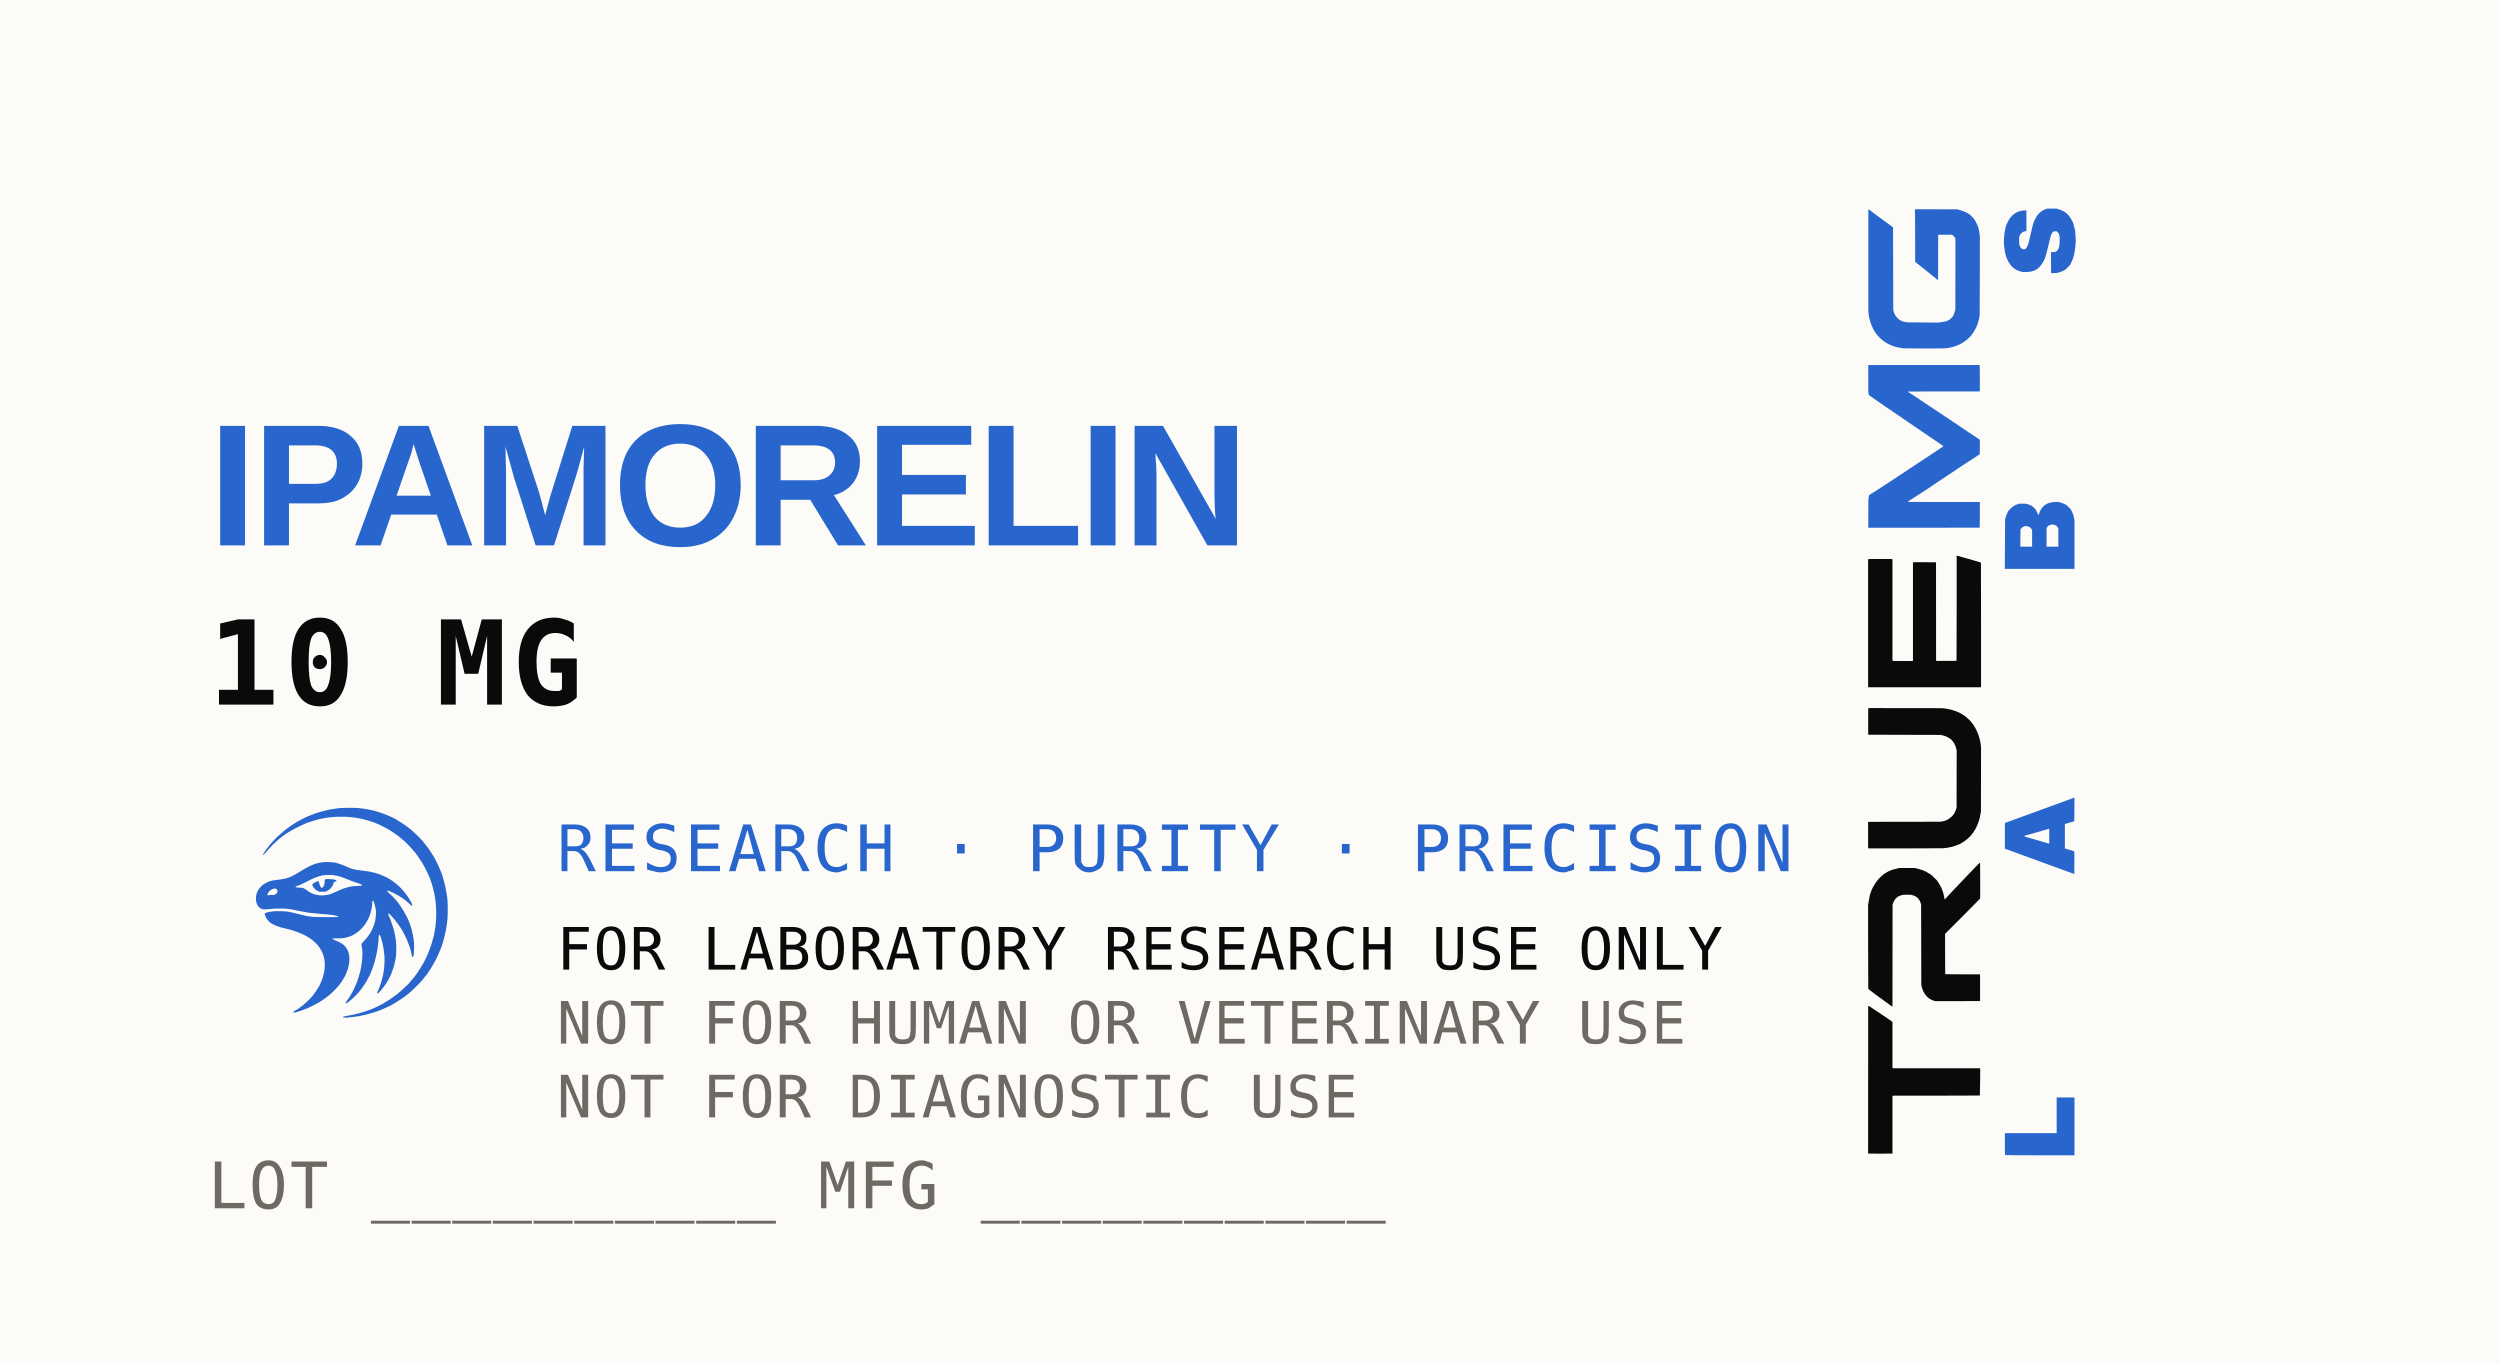
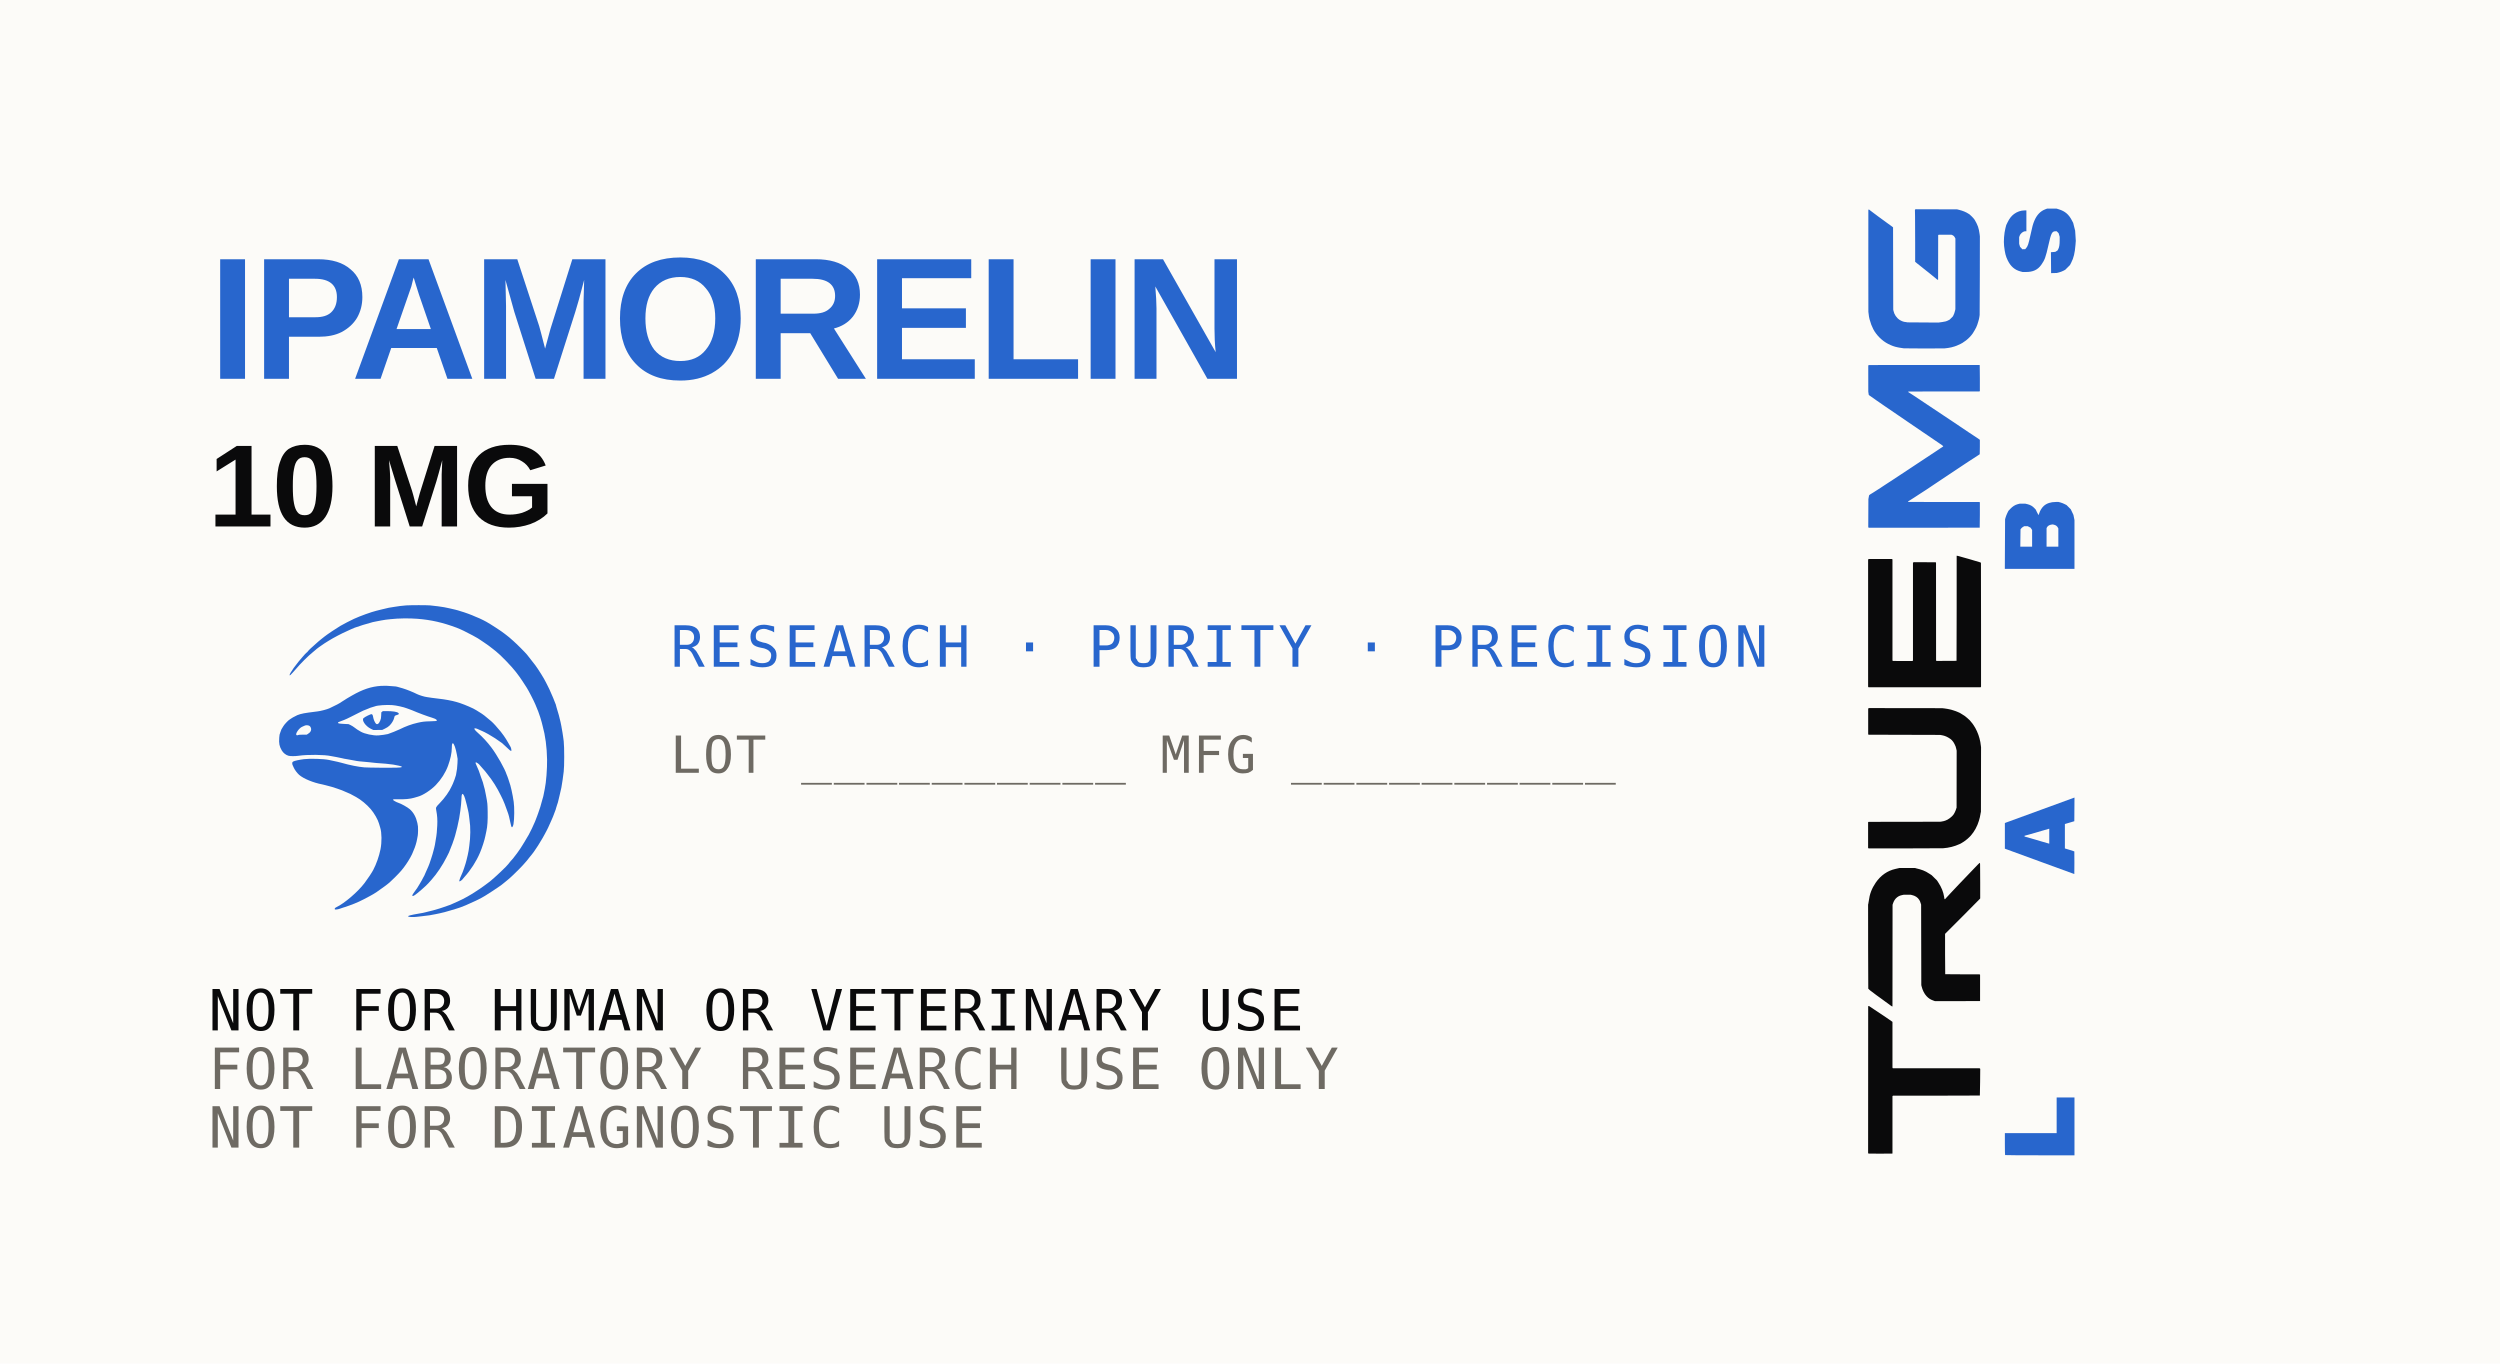
<svg xmlns="http://www.w3.org/2000/svg" width="66.0mm" height="36.0mm" viewBox="0 0 66.0 36.0">
  <rect x="0" y="0" width="66.0" height="36.0" fill="#FCFBF8" />
  <g transform="translate(49.30,30.50) rotate(-90) scale(0.004437)">
    <g transform="translate(0,681) scale(0.025,-0.025)" stroke="none">
      <g fill="#0A0A0B">
        <path d="M465 27020 l-58 -59 -15 -2770 c-8 -1524 0 -2802 18 -2841 l33 -70 6816 0 6815 0 61 -61 61 -61 -3 -10322 c-2 -5867 12 -10336 32 -10355 19 -18 1457 -45 3195 -61 l3160 -28 70 77 70 78 0 10325 0 10325 77 42 78 41 5439 0 5440 0 86 110 c125 160 843 1198 1065 1538 295 455 724 1099 1709 2569 l910 1356 -12 104 -12 103 -17488 9 -17488 9 -59 -58z" />
        <path d="M39653 27037 c-49 -18 -221 -200 -384 -405 -458 -576 -1855 -2468 -2161 -2925 -179 -268 -743 -1037 -1416 -1929 -166 -221 -278 -407 -266 -440 l22 -57 12086 -12 12086 -12 278 -88 c640 -203 1152 -536 1485 -965 307 -395 445 -712 569 -1304 l66 -320 0 -800 0 -800 -66 -300 c-181 -812 -569 -1408 -1152 -1768 -273 -168 -352 -202 -789 -341 l-351 -111 -9580 -21 -9580 -22 -300 -72 c-898 -215 -1753 -647 -2317 -1169 -555 -514 -833 -960 -1109 -1776 l-74 -220 -9 -5315 c-6 -2923 5 -5341 24 -5374 l33 -60 3113 -1 3113 0 48 65 47 66 6 4063 c3 2235 15 4080 27 4100 13 21 2011 36 4813 36 l4790 0 4138 -4134 c2275 -2274 4176 -4155 4224 -4180 l88 -46 3836 0 c2110 0 4003 12 4207 26 l369 26 19 50 c22 57 -449 537 -1427 1453 -693 648 -3219 3069 -3680 3525 -144 143 -513 492 -821 776 -307 284 -765 716 -1018 960 -460 444 -678 647 -1334 1239 l-350 316 13 64 12 65 180 30 c98 16 287 47 419 68 1108 179 2211 624 3280 1324 l560 366 620 626 620 626 263 400 c457 695 732 1203 890 1648 218 612 370 1114 408 1352 14 88 56 250 92 360 l67 200 0 1860 0 1860 -67 280 c-37 154 -105 451 -152 660 -425 1916 -1544 3522 -3281 4711 -1373 939 -2719 1447 -4380 1652 -176 22 -437 66 -580 99 l-260 59 -9960 -6 c-5478 -3 -9999 -20 -10047 -38z" />
        <path d="M73081 27003 l-41 -78 3 -8632 c2 -4748 18 -8831 36 -9073 101 -1383 432 -2698 970 -3860 66 -143 137 -296 156 -340 20 -44 107 -188 194 -320 88 -132 189 -294 225 -360 209 -379 985 -1283 1459 -1702 967 -852 2219 -1538 3517 -1926 650 -194 1101 -302 1480 -354 165 -23 381 -62 480 -87 l180 -46 7678 -14 7679 -14 341 41 c875 105 996 127 1782 328 1078 274 2363 850 3164 1418 90 64 252 177 360 252 187 130 549 429 780 644 172 160 902 995 1009 1154 55 80 204 315 333 521 129 206 275 440 325 520 50 80 106 181 125 225 20 44 83 188 142 320 184 414 294 707 421 1120 67 220 148 481 179 580 32 99 77 306 101 460 24 154 62 337 84 406 22 69 70 384 107 700 l66 574 11 8700 12 8700 -51 100 -50 100 -3067 0 -3067 0 -52 -52 -52 -52 -24 -8508 -24 -8508 -44 -260 c-110 -664 -270 -1122 -588 -1684 -416 -734 -817 -1122 -1520 -1473 -547 -273 -643 -308 -1159 -424 l-449 -100 -6776 10 -6776 11 -200 71 c-110 39 -290 99 -400 133 -249 78 -763 334 -1012 503 -573 388 -1285 1345 -1482 1993 -23 77 -72 239 -109 360 -36 121 -85 364 -108 540 l-41 320 -14 8515 -13 8515 -45 55 -46 55 -3073 0 -3074 0 -42 -77z" />
        <path d="M111470 27037 l-70 -41 0 -13357 0 -13356 77 -42 78 -41 14699 0 c8085 0 14727 11 14761 23 73 29 147 254 589 1797 45 154 107 361 140 460 63 190 147 481 240 830 105 394 171 630 288 1030 333 1138 450 1584 428 1620 l-25 40 -12447 1 c-6847 0 -12469 14 -12496 31 l-47 30 -13 2367 -12 2367 52 52 52 52 11644 8 11643 7 44 44 44 44 13 2601 14 2601 -64 97 -64 98 -11636 0 -11636 0 -65 65 -65 65 9 2319 10 2320 55 55 56 56 12035 0 12036 0 42 77 41 78 0 2733 0 2734 -61 88 -61 87 -15129 1 -15129 0 -70 -41z" />
      </g>
      <g fill="#2866CD">
        <path d="M149428 26991 l-69 -51 0 -13193 c0 -7256 10 -13210 23 -13230 14 -22 1228 -37 3012 -37 l2990 0 48 48 48 48 0 8485 c0 4667 11 8496 24 8510 51 51 137 -27 250 -225 101 -177 300 -490 866 -1360 66 -102 354 -541 640 -976 286 -435 601 -923 700 -1084 99 -162 321 -503 493 -760 172 -256 505 -753 740 -1103 235 -350 445 -663 467 -695 22 -31 510 -762 1084 -1623 574 -861 1170 -1754 1324 -1985 154 -231 405 -609 558 -840 153 -231 503 -754 776 -1163 274 -408 516 -772 538 -808 22 -36 195 -296 384 -577 189 -282 556 -836 816 -1232 1081 -1646 1205 -1838 1541 -2380 75 -121 155 -233 178 -249 22 -17 800 -30 1727 -30 l1686 -1 119 135 c65 75 217 295 338 490 237 384 977 1507 1354 2055 228 331 2457 3644 2617 3889 44 67 699 1051 1456 2187 757 1135 1423 2135 1480 2222 180 274 1884 2825 1961 2936 156 223 1269 1899 1393 2098 72 114 250 393 396 620 l265 412 64 -13 65 -12 10 -8456 10 -8455 45 -54 45 -54 3045 1 c1675 0 3068 15 3097 33 l52 33 3 9997 c2 5498 1 11430 -2 13183 l-5 3187 -64 64 -64 64 -3106 -3 -3106 -4 -378 -57 -379 -56 -90 -91 c-86 -86 -510 -688 -1208 -1715 -174 -255 -384 -561 -468 -680 -84 -119 -276 -396 -427 -616 -151 -220 -458 -665 -682 -990 -1061 -1535 -1504 -2184 -2993 -4392 -102 -151 -291 -424 -420 -606 -395 -558 -1826 -2658 -2692 -3952 -243 -363 -534 -795 -646 -960 -362 -533 -933 -1370 -1216 -1780 -151 -220 -481 -706 -734 -1080 -645 -958 -666 -976 -803 -710 -42 83 -173 285 -290 450 -117 165 -304 439 -414 609 -110 170 -319 485 -464 700 -262 388 -699 1050 -1710 2591 -288 440 -580 881 -649 980 -69 99 -254 378 -411 620 -158 242 -361 548 -451 680 -281 410 -2516 3790 -2639 3990 -64 104 -235 365 -380 580 -145 214 -333 498 -417 630 -84 132 -354 546 -599 920 -245 374 -615 940 -823 1259 -207 318 -435 660 -505 760 -71 99 -211 316 -313 481 -101 165 -291 462 -420 660 -130 198 -296 457 -368 575 -72 117 -167 271 -211 341 -44 69 -139 228 -212 352 -169 288 -192 306 -474 358 -129 23 -333 61 -454 84 l-220 41 -3341 16 -3341 15 -70 -51z" />
        <path d="M200748 27015 c-12 -12 -199 -36 -415 -54 -432 -34 -1041 -135 -1353 -224 -1056 -300 -1666 -529 -2360 -890 -1428 -741 -2792 -2118 -3512 -3547 -409 -812 -663 -1509 -787 -2160 -25 -132 -70 -357 -100 -500 -79 -379 -135 -742 -162 -1060 -43 -494 -55 -9253 -14 -9700 56 -610 149 -1204 259 -1660 102 -419 325 -1132 377 -1200 16 -22 80 -166 140 -320 130 -331 384 -846 530 -1076 305 -481 394 -610 605 -874 491 -615 1084 -1182 1642 -1570 290 -202 1442 -860 1505 -860 28 0 101 -26 164 -59 200 -104 621 -251 1093 -383 253 -70 546 -153 651 -184 105 -31 330 -75 500 -97 170 -23 390 -53 489 -68 99 -14 4347 -33 9440 -40 l9260 -14 540 64 c656 78 1322 222 1791 386 457 161 1227 540 1629 803 397 259 1101 959 1378 1369 420 622 746 1395 972 2303 l125 500 14 4945 15 4946 -71 71 -71 71 -1581 -27 c-870 -14 -3652 -26 -6184 -26 l-4603 0 -358 -430 c-730 -878 -909 -1102 -1673 -2099 -240 -314 -558 -715 -706 -891 -148 -176 -383 -466 -523 -644 -337 -431 -699 -871 -887 -1081 -88 -98 -148 -202 -140 -243 l14 -72 5305 -10 5304 -10 53 -64 53 -63 2 -1507 2 -1506 -91 -224 c-110 -274 -304 -474 -603 -623 l-226 -113 -8400 4 -8400 4 -320 70 c-469 102 -882 246 -1179 409 l-261 145 -360 364 -361 364 -139 260 c-255 475 -361 834 -439 1480 -25 209 -65 499 -88 643 l-43 264 25 3744 25 3744 40 105 c22 58 40 190 41 293 1 337 223 944 505 1380 483 748 1297 1294 2194 1474 l240 48 9794 23 9795 22 117 140 c64 77 166 212 225 299 139 203 491 691 749 1038 529 712 1029 1396 1202 1646 106 153 235 331 287 397 354 447 648 839 1069 1427 120 168 302 408 403 532 l184 226 -13 87 -12 88 -12145 8 c-6680 5 -12155 -1 -12167 -13z" />
      </g>
    </g>
    <g transform="translate(0,811.8) scale(2.00071)">
      <g transform="translate(0,214) scale(0.025,-0.025)" fill="#2866CD" stroke="none">
        <path d="M108180 8534 c-883 -105 -1223 -191 -1720 -433 -723 -354 -1137 -832 -1320 -1524 l-62 -237 -3 -388 c-4 -854 255 -1416 851 -1840 580 -413 916 -536 2354 -856 1425 -317 1640 -428 1640 -841 l0 -141 -113 -114 -114 -113 -214 -63 -214 -64 -425 0 c-504 0 -844 55 -1052 172 l-152 85 -83 134 -83 134 -20 258 -21 258 -1245 -10 -1244 -11 9 -334 9 -334 66 -266 c36 -146 121 -374 189 -506 l125 -240 281 -282 281 -281 281 -146 c560 -291 1154 -435 2099 -509 l500 -39 606 38 606 39 461 117 462 116 312 163 c696 362 1073 805 1299 1525 l94 299 -2 560 -2 560 -94 240 c-217 556 -654 973 -1318 1259 -413 178 -717 261 -1834 501 -954 205 -1224 295 -1434 476 l-146 126 -4 173 -5 172 146 134 147 134 173 52 173 51 400 1 400 1 151 -53 c299 -106 549 -418 549 -685 l0 -122 1240 0 1240 0 0 232 c0 429 -157 880 -432 1244 -232 306 -531 541 -948 745 l-360 176 -388 100 c-588 151 -1538 223 -2092 157z" />
        <path d="M27 8413 c-15 -14 -27 -1877 -27 -4140 l0 -4113 3440 0 3440 0 0 1060 0 1060 -2120 0 -2120 0 0 3080 0 3080 -1293 0 c-712 0 -1306 -12 -1320 -27z" />
        <path d="M36449 8370 c-16 -38 -696 -1897 -1510 -4130 l-1482 -4060 1338 -11 c735 -5 1345 -2 1355 8 10 10 94 267 186 571 l167 552 1453 0 1453 0 166 -560 166 -560 1408 -11 1408 -10 -54 150 c-226 634 -2882 7899 -2925 8001 l-54 130 -1523 0 -1524 0 -28 -70z m1733 -2892 c92 -340 278 -981 413 -1425 135 -444 245 -826 245 -850 l0 -43 -880 0 -880 0 0 35 c0 20 118 428 261 908 144 480 325 1099 402 1375 77 276 150 534 162 574 12 40 41 66 65 58 l43 -14 169 -618z" />
        <path d="M69760 4303 l0 -4143 2902 0 2901 0 309 62 308 62 334 158 333 158 252 251 251 252 125 248 c69 137 153 351 185 477 l60 229 -1 321 c-1 601 -160 1085 -470 1430 -201 224 -556 447 -848 535 -133 40 -241 82 -241 95 0 12 146 91 325 175 l324 152 189 177 c231 216 381 483 460 821 l61 257 0 322 1 321 -62 239 c-83 323 -270 621 -559 892 l-241 226 -260 128 c-143 71 -368 160 -499 198 l-239 69 -2950 15 -2950 15 0 -4142z m4807 2197 c59 -44 145 -145 190 -225 l83 -146 0 -196 0 -196 -90 -178 -90 -178 -136 -91 -136 -90 -994 0 -994 0 0 702 0 702 1030 -12 1030 -12 107 -80z m151 -3079 c149 -77 276 -287 306 -506 l24 -176 -47 -179 c-53 -196 -161 -336 -329 -424 l-108 -56 -1082 0 -1082 0 0 700 0 700 1102 0 1102 0 114 -59z" />
      </g>
    </g>
  </g>
-   <text x="5.5" y="14.40" font-family="Archivo Black, Archivo, Helvetica Neue, Arial, sans-serif" font-weight="900" font-size="4.60" letter-spacing="-0.12" fill="#2866CD">IPAMORELIN</text>
-   <text x="5.5" y="18.60" font-family="IBM Plex Mono, SF Mono, Menlo, monospace" font-weight="600" font-size="3.10" letter-spacing="0.14" fill="#0A0A0B">10 MG</text>
-   <g transform="translate(5.500,20.400) scale(0.004625)">
+   <text x="5.5" y="10.00" font-family="Archivo Black, Archivo, Helvetica Neue, Arial, sans-serif" font-weight="900" font-size="4.60" letter-spacing="-0.12" fill="#2866CD">IPAMORELIN</text>
+   <text x="5.5" y="13.90" font-family="Archivo Black, Archivo, Helvetica Neue, Arial, sans-serif" font-weight="900" font-size="3.10" letter-spacing="-0.04" fill="#0A0A0B">10 MG</text>
+   <g transform="translate(5.500,14.600) scale(0.006875)">
    <g transform="translate(0,1600) scale(0.025,-0.025)" fill="#2866CD" stroke="none">
      <path d="M30400 55957 c-297 -16 -720 -59 -940 -94 -220 -35 -598 -91 -840 -124 -768 -105 -982 -149 -2060 -419 -187 -47 -520 -130 -740 -184 -821 -204 -2477 -801 -3440 -1242 -528 -241 -1624 -809 -2100 -1086 -590 -345 -2063 -1335 -2434 -1636 -184 -150 -429 -344 -546 -432 -225 -171 -418 -340 -1592 -1400 -171 -154 -354 -346 -408 -427 -53 -81 -151 -178 -217 -217 -65 -39 -332 -323 -591 -631 -260 -307 -536 -632 -615 -722 -79 -90 -204 -252 -278 -361 -74 -110 -192 -263 -262 -340 -114 -126 -263 -343 -696 -1013 -216 -334 -206 -561 14 -319 54 61 220 236 368 390 148 154 351 382 453 506 583 717 1913 2044 2524 2520 187 146 376 305 420 354 124 139 986 773 1403 1033 152 95 430 269 617 387 719 454 2073 1166 2860 1505 308 133 603 269 657 303 136 88 871 359 1323 488 209 60 422 131 472 159 51 28 280 93 509 144 229 52 529 139 668 194 138 54 485 138 771 186 286 48 664 121 840 162 176 41 500 94 720 119 220 24 553 61 740 82 1195 135 2877 157 4140 55 2107 -171 3829 -563 6000 -1368 547 -203 1543 -682 2440 -1172 805 -441 925 -512 1273 -757 172 -121 406 -279 520 -351 314 -199 918 -640 1261 -920 168 -138 414 -333 546 -433 671 -512 2476 -2380 3072 -3178 171 -230 399 -535 507 -678 203 -270 597 -862 1144 -1720 301 -472 1075 -1973 1331 -2582 244 -582 288 -689 440 -1078 157 -402 526 -1548 526 -1634 0 -25 63 -271 139 -546 425 -1525 659 -3281 692 -5200 24 -1413 -143 -3550 -352 -4500 -43 -198 -116 -563 -160 -812 -45 -249 -115 -537 -156 -640 -40 -103 -95 -296 -122 -428 -70 -351 -400 -1420 -556 -1800 -45 -110 -126 -335 -179 -500 -303 -935 -1266 -2951 -1690 -3540 -48 -66 -136 -217 -195 -335 -59 -118 -223 -384 -363 -590 -141 -206 -291 -442 -333 -525 -80 -157 -865 -1223 -1119 -1521 -80 -93 -265 -302 -411 -463 -146 -160 -293 -345 -327 -409 -114 -218 -2195 -2185 -2830 -2676 -482 -373 -1297 -962 -1638 -1185 -187 -123 -392 -257 -455 -299 -933 -620 -1772 -1089 -2765 -1547 -1211 -558 -1273 -583 -2220 -892 -165 -54 -462 -153 -659 -220 -404 -137 -1597 -460 -1841 -499 -88 -14 -268 -60 -400 -101 -132 -42 -497 -113 -811 -159 -315 -46 -711 -117 -880 -159 -170 -41 -410 -95 -534 -119 -231 -46 -397 -133 -347 -183 95 -94 798 -124 1312 -56 165 22 480 57 700 78 872 82 1752 214 2260 340 209 52 470 107 580 122 229 33 1212 293 1670 443 170 56 494 152 720 213 225 62 554 167 730 234 812 310 1131 440 1222 499 54 35 216 108 361 162 314 117 1446 662 1757 846 121 71 355 207 520 301 366 210 1934 1241 2396 1576 184 134 481 371 660 526 178 155 414 350 524 433 303 227 1686 1577 2220 2165 530 584 702 788 1026 1220 124 165 288 365 363 445 76 80 195 237 265 348 69 111 214 324 322 474 107 150 267 390 356 533 591 958 912 1505 1022 1741 70 149 190 374 268 501 77 128 192 355 255 505 63 150 272 615 464 1033 191 418 388 895 437 1060 48 165 128 376 176 469 47 93 114 299 147 457 34 159 105 389 159 511 54 123 134 394 178 603 44 209 133 578 197 820 205 766 368 1607 466 2396 53 420 127 980 164 1244 103 719 104 3773 2 4678 -40 351 -80 651 -89 666 -10 15 -53 304 -97 642 -44 338 -123 794 -176 1014 -53 220 -110 499 -126 620 -35 263 -450 1784 -595 2180 -56 154 -103 326 -103 383 -1 57 -46 192 -102 300 -55 108 -130 296 -165 417 -36 121 -106 301 -157 400 -51 99 -137 297 -190 440 -127 339 -665 1495 -792 1700 -54 88 -134 241 -177 340 -180 415 -1143 1960 -1598 2567 -399 531 -784 1023 -1271 1625 -285 353 -1603 1669 -2131 2128 -215 187 -483 422 -594 522 -112 101 -303 252 -424 337 -121 85 -274 203 -340 262 -268 241 -2259 1538 -2760 1799 -154 81 -352 185 -440 232 -251 134 -937 448 -980 448 -21 0 -151 53 -289 119 -523 248 -1616 649 -2243 823 -194 54 -383 113 -420 133 -38 19 -212 65 -388 103 -176 37 -574 130 -885 205 -311 75 -689 154 -840 175 -151 22 -572 84 -935 139 -363 54 -912 118 -1220 141 -624 46 -2827 46 -3660 -1z" />
      <path d="M26520 43595 c-1503 -101 -2804 -534 -4460 -1485 -714 -409 -983 -571 -1100 -661 -55 -43 -163 -110 -240 -149 -77 -40 -201 -119 -276 -176 -252 -192 -912 -540 -1832 -966 -362 -168 -1371 -434 -1832 -483 -220 -24 -849 -105 -1397 -181 -1084 -151 -1615 -302 -2108 -598 -124 -75 -244 -136 -267 -136 -23 0 -123 -62 -222 -138 -99 -75 -243 -170 -319 -210 -194 -101 -835 -791 -958 -1032 -57 -110 -148 -261 -204 -335 -55 -74 -113 -191 -127 -260 -15 -69 -77 -242 -139 -385 -93 -215 -119 -350 -150 -780 -62 -878 26 -1314 388 -1935 234 -401 636 -717 1052 -828 273 -73 1001 -73 1501 0 1439 208 4011 182 5050 -52 99 -22 459 -87 800 -145 341 -57 728 -138 860 -179 132 -41 510 -114 840 -162 330 -47 780 -129 1000 -181 220 -51 607 -113 860 -136 253 -24 865 -80 1360 -124 495 -45 981 -98 1080 -118 99 -20 306 -37 460 -38 354 -3 1780 -140 2269 -220 561 -91 1231 -246 1282 -297 107 -107 -50 -145 -708 -168 -1005 -37 -4364 -9 -5019 41 -919 71 -2277 343 -3524 706 -295 86 -642 164 -1920 435 -801 170 -2892 235 -3833 119 -689 -85 -1433 -246 -1627 -352 -142 -77 -161 -105 -172 -254 -7 -100 14 -219 54 -296 36 -70 115 -247 175 -392 132 -321 525 -849 832 -1119 668 -585 2172 -1205 3551 -1464 184 -34 412 -90 507 -124 95 -34 263 -78 373 -99 481 -89 2334 -717 2607 -883 70 -43 250 -120 400 -172 244 -83 464 -195 1313 -665 764 -423 1614 -1125 2248 -1858 531 -613 1106 -1620 1268 -2220 39 -143 124 -429 189 -636 240 -761 257 -2233 37 -3317 -217 -1075 -632 -2255 -1116 -3173 -229 -434 -819 -1321 -1340 -2014 -1001 -1331 -3082 -3113 -4317 -3698 -201 -95 -291 -207 -251 -311 40 -104 505 -42 935 126 201 79 390 143 420 143 30 0 161 38 291 85 130 47 425 153 656 235 1057 378 1752 700 3120 1446 773 421 1073 619 2200 1450 708 522 898 688 1617 1407 888 889 1167 1215 1709 1992 459 658 952 1543 1074 1925 28 88 87 232 131 320 162 320 426 1184 487 1588 34 226 81 482 105 568 24 86 47 446 51 800 5 574 -6 700 -108 1164 -196 892 -591 1610 -1163 2111 -348 305 -1330 854 -1763 986 -288 88 -828 392 -822 463 7 83 242 104 886 80 867 -32 1816 58 2336 222 198 62 469 141 603 175 749 190 2014 1010 2759 1788 834 871 1481 1889 1872 2948 371 1003 586 2015 587 2767 0 510 43 700 159 700 169 0 460 -829 623 -1780 l107 -620 -22 -660 c-20 -592 -86 -1119 -231 -1831 -41 -202 -387 -1161 -474 -1316 -22 -40 -93 -192 -157 -337 -367 -838 -1079 -1848 -1882 -2673 -599 -615 -608 -633 -509 -1135 146 -744 192 -1447 147 -2272 -48 -871 -109 -1582 -139 -1632 -12 -18 -67 -361 -124 -762 -56 -401 -146 -867 -198 -1036 -53 -168 -107 -378 -122 -466 -14 -88 -78 -322 -141 -520 -64 -198 -160 -504 -214 -680 -152 -499 -411 -1216 -459 -1274 -24 -29 -90 -177 -147 -329 -57 -152 -145 -349 -195 -437 -51 -88 -122 -250 -158 -360 -36 -110 -119 -281 -185 -380 -66 -99 -120 -197 -120 -218 0 -20 -72 -160 -160 -310 -88 -149 -235 -402 -327 -562 -315 -549 -487 -810 -761 -1157 -516 -654 -501 -911 32 -556 404 269 1699 1403 2036 1782 132 149 367 412 523 584 778 860 1696 2237 2305 3457 131 264 289 579 351 700 62 121 141 322 177 448 36 125 128 358 204 519 77 160 140 315 140 345 0 29 52 183 115 341 392 980 975 3467 1107 4727 32 308 86 767 118 1020 33 253 61 649 62 880 5 962 253 961 558 -3 94 -296 211 -735 261 -977 49 -242 135 -611 191 -820 55 -209 121 -587 145 -840 25 -253 62 -559 82 -680 172 -1013 156 -2619 -38 -3940 -42 -286 -88 -619 -102 -740 -14 -121 -76 -427 -137 -680 -61 -253 -150 -622 -197 -820 -127 -538 -590 -1900 -721 -2122 -39 -66 -146 -312 -238 -546 -153 -393 -176 -552 -79 -552 54 0 393 237 393 275 0 17 149 195 331 395 955 1050 1835 2420 2383 3710 337 792 716 1965 832 2574 36 190 109 535 161 766 162 707 225 1653 199 3000 -22 1204 -30 1285 -245 2420 -174 915 -259 1298 -325 1453 -34 81 -78 246 -98 366 -20 121 -90 346 -154 500 -65 155 -172 452 -238 661 -219 697 -371 1096 -590 1549 -225 468 -255 587 -158 625 60 23 542 -311 542 -375 0 -18 167 -210 371 -426 204 -216 424 -465 490 -553 65 -88 227 -295 361 -460 806 -1000 1475 -2061 2055 -3260 159 -330 307 -633 329 -674 87 -161 473 -1149 536 -1371 37 -129 117 -352 179 -495 130 -300 330 -1063 443 -1694 78 -431 162 -666 238 -666 74 0 192 250 233 495 136 809 151 2549 29 3405 -164 1155 -478 2567 -677 3046 -53 129 -120 333 -147 454 -28 121 -91 301 -140 400 -49 99 -112 252 -139 340 -263 842 -1447 2937 -2313 4092 -647 863 -1321 1593 -2113 2292 -380 335 -559 564 -507 649 35 57 368 -4 513 -94 72 -44 234 -116 359 -159 125 -43 285 -113 354 -156 69 -43 225 -117 346 -164 193 -76 779 -416 1600 -929 143 -89 368 -246 500 -349 132 -103 324 -236 427 -295 103 -59 226 -156 273 -217 47 -60 209 -209 361 -330 151 -121 341 -298 423 -393 147 -172 412 -367 500 -367 65 0 11 374 -86 593 -41 95 -200 374 -352 620 -152 246 -308 510 -346 587 -75 150 -584 868 -818 1153 -619 756 -1136 1324 -1463 1607 -910 786 -1306 1090 -1806 1385 -172 102 -385 235 -473 295 -208 143 -717 397 -1153 577 -191 79 -504 209 -697 289 -192 80 -485 187 -650 238 -165 50 -453 139 -640 196 -545 168 -1843 407 -2580 476 -374 34 -869 97 -1100 139 -231 41 -582 94 -780 116 -361 41 -1191 293 -1520 460 -595 303 -1597 706 -2220 892 -828 248 -1011 292 -1227 295 -114 1 -339 19 -500 39 -451 57 -1085 72 -1593 38z m1750 -2955 c603 -47 1755 -303 2219 -493 182 -75 385 -148 451 -164 66 -15 237 -80 380 -143 809 -358 2387 -945 3079 -1146 331 -96 539 -198 665 -324 l62 -61 -65 -65 c-53 -53 -213 -68 -952 -89 -973 -28 -1196 -54 -1970 -230 -915 -207 -1807 -533 -2759 -1007 -349 -173 -1455 -617 -1800 -722 -198 -60 -1095 -189 -1477 -212 -768 -46 -2093 236 -2671 568 -510 292 -675 400 -952 621 -165 132 -444 309 -620 393 l-320 152 -722 36 c-406 19 -761 55 -810 82 -106 56 -115 157 -18 191 39 13 178 68 310 123 132 55 384 151 560 213 176 62 653 285 1060 495 407 211 947 483 1200 605 253 122 559 273 680 335 121 62 328 144 460 181 132 37 313 110 402 161 90 52 307 131 483 176 176 45 382 108 458 139 375 156 1784 254 2667 185z m-12741 -3188 c84 -49 157 -141 206 -259 153 -369 -11 -726 -452 -985 l-183 -108 -600 0 c-407 0 -628 -16 -687 -50 -118 -67 -232 -63 -294 11 -172 208 461 1091 900 1255 118 44 284 119 368 165 187 103 540 89 742 -29z" />
      <path d="M26687 39620 l-119 -100 -18 -470 c-17 -409 -36 -512 -147 -790 -197 -494 -466 -674 -672 -450 -159 174 -361 642 -408 950 -51 326 -114 458 -237 490 -131 34 -1056 -420 -1251 -615 -316 -316 318 -1235 1125 -1629 l379 -186 681 3 680 2 425 205 c315 151 495 269 691 452 333 312 649 831 725 1190 68 324 93 351 426 450 314 94 364 159 230 301 -178 190 -840 297 -1832 297 l-559 0 -119 -100z" />
    </g>
  </g>
-   <text x="14.70" y="23.00" font-family="IBM Plex Mono, SF Mono, Menlo, monospace" font-size="1.71" letter-spacing="0.1" fill="#2866CD">RESEARCH · PURITY · PRECISION</text>
-   <text x="14.70" y="25.60" font-family="IBM Plex Mono, SF Mono, Menlo, monospace" font-size="1.55" letter-spacing="0.03" fill="#0A0A0B">FOR LABORATORY RESEARCH USE ONLY</text>
-   <text x="14.70" y="27.55" font-family="IBM Plex Mono, SF Mono, Menlo, monospace" font-size="1.55" letter-spacing="0.03" fill="#6E6A63">NOT FOR HUMAN OR VETERINARY USE</text>
-   <text x="14.70" y="29.50" font-family="IBM Plex Mono, SF Mono, Menlo, monospace" font-size="1.55" letter-spacing="0.03" fill="#6E6A63">NOT FOR DIAGNOSTIC USE</text>
-   <text x="5.5" y="31.90" font-family="IBM Plex Mono, SF Mono, Menlo, monospace" font-size="1.70" letter-spacing="0.05" fill="#6E6A63">LOT __________   MFG __________</text>
+   <text x="17.70" y="17.60" font-family="IBM Plex Mono, SF Mono, Menlo, monospace" font-size="1.50" letter-spacing="0.1" fill="#2866CD">RESEARCH · PURITY · PRECISION</text>
+   <text x="17.70" y="20.40" font-family="IBM Plex Mono, SF Mono, Menlo, monospace" font-size="1.35" letter-spacing="0.05" fill="#6E6A63">LOT __________  MFG __________</text>
+   <text x="5.5" y="27.20" font-family="IBM Plex Mono, SF Mono, Menlo, monospace" font-size="1.50" letter-spacing="0.03" fill="#0A0A0B">NOT FOR HUMAN OR VETERINARY USE</text>
+   <text x="5.5" y="28.75" font-family="IBM Plex Mono, SF Mono, Menlo, monospace" font-size="1.50" letter-spacing="0.03" fill="#6E6A63">FOR LABORATORY RESEARCH USE ONLY</text>
+   <text x="5.5" y="30.30" font-family="IBM Plex Mono, SF Mono, Menlo, monospace" font-size="1.50" letter-spacing="0.03" fill="#6E6A63">NOT FOR DIAGNOSTIC USE</text>
</svg>
